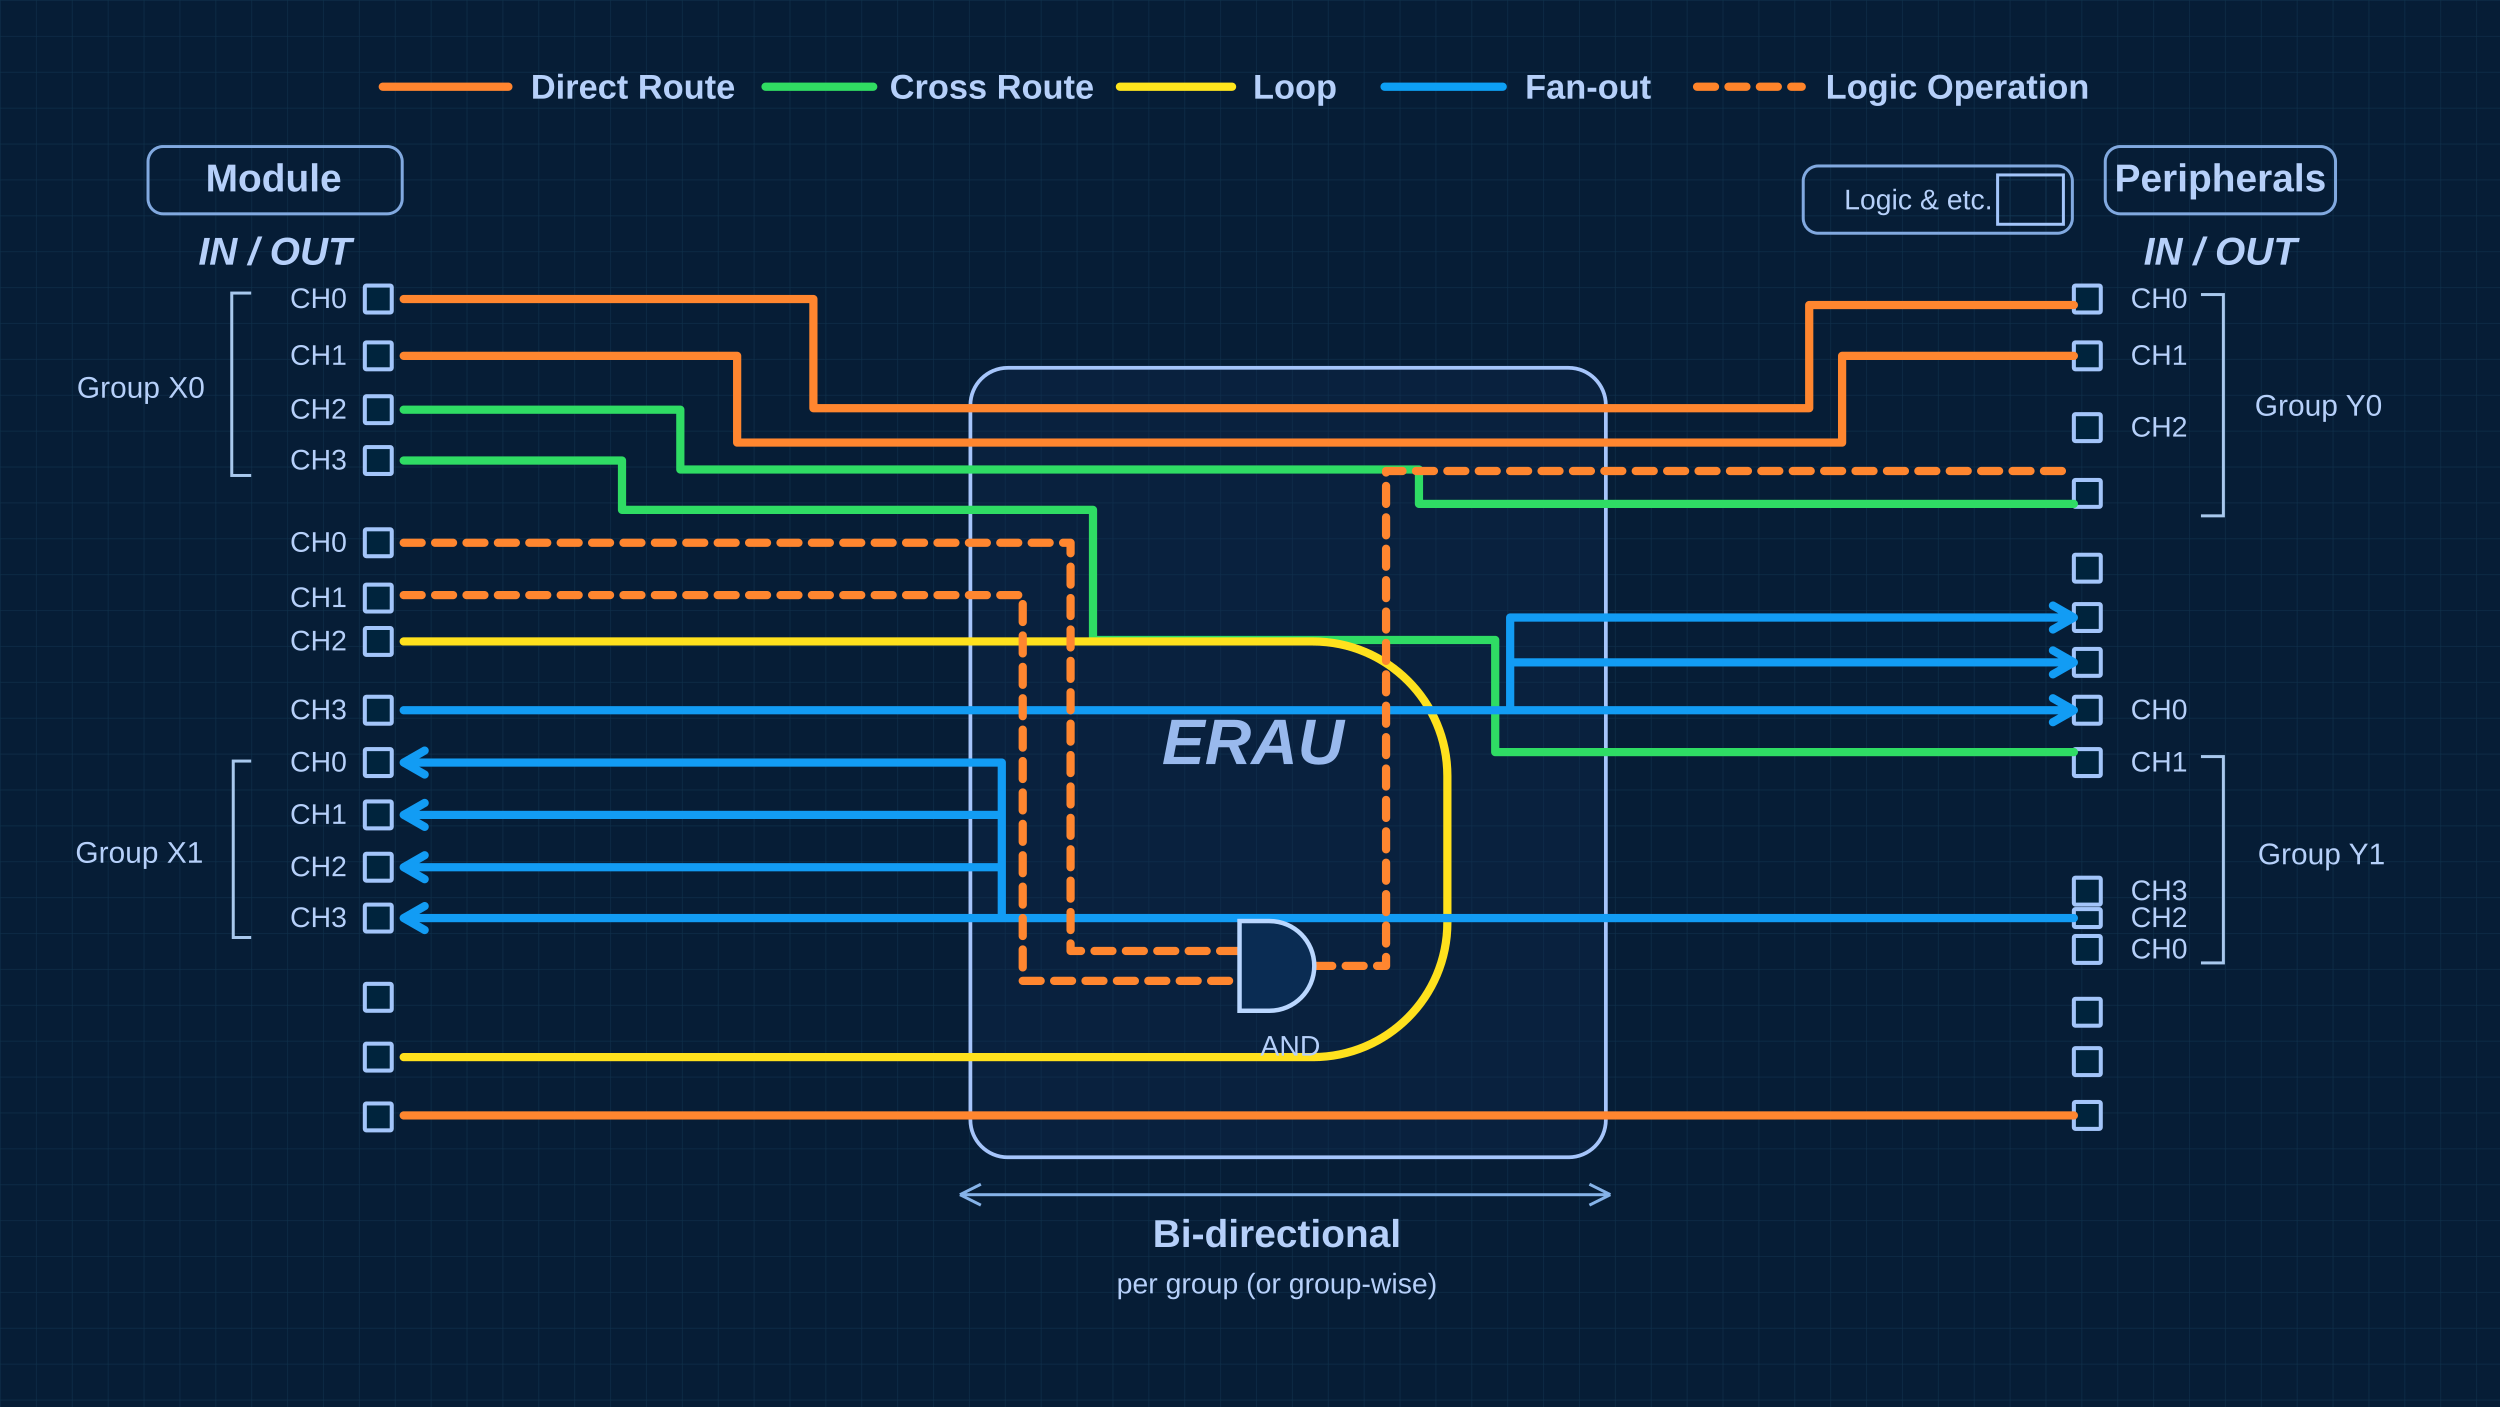
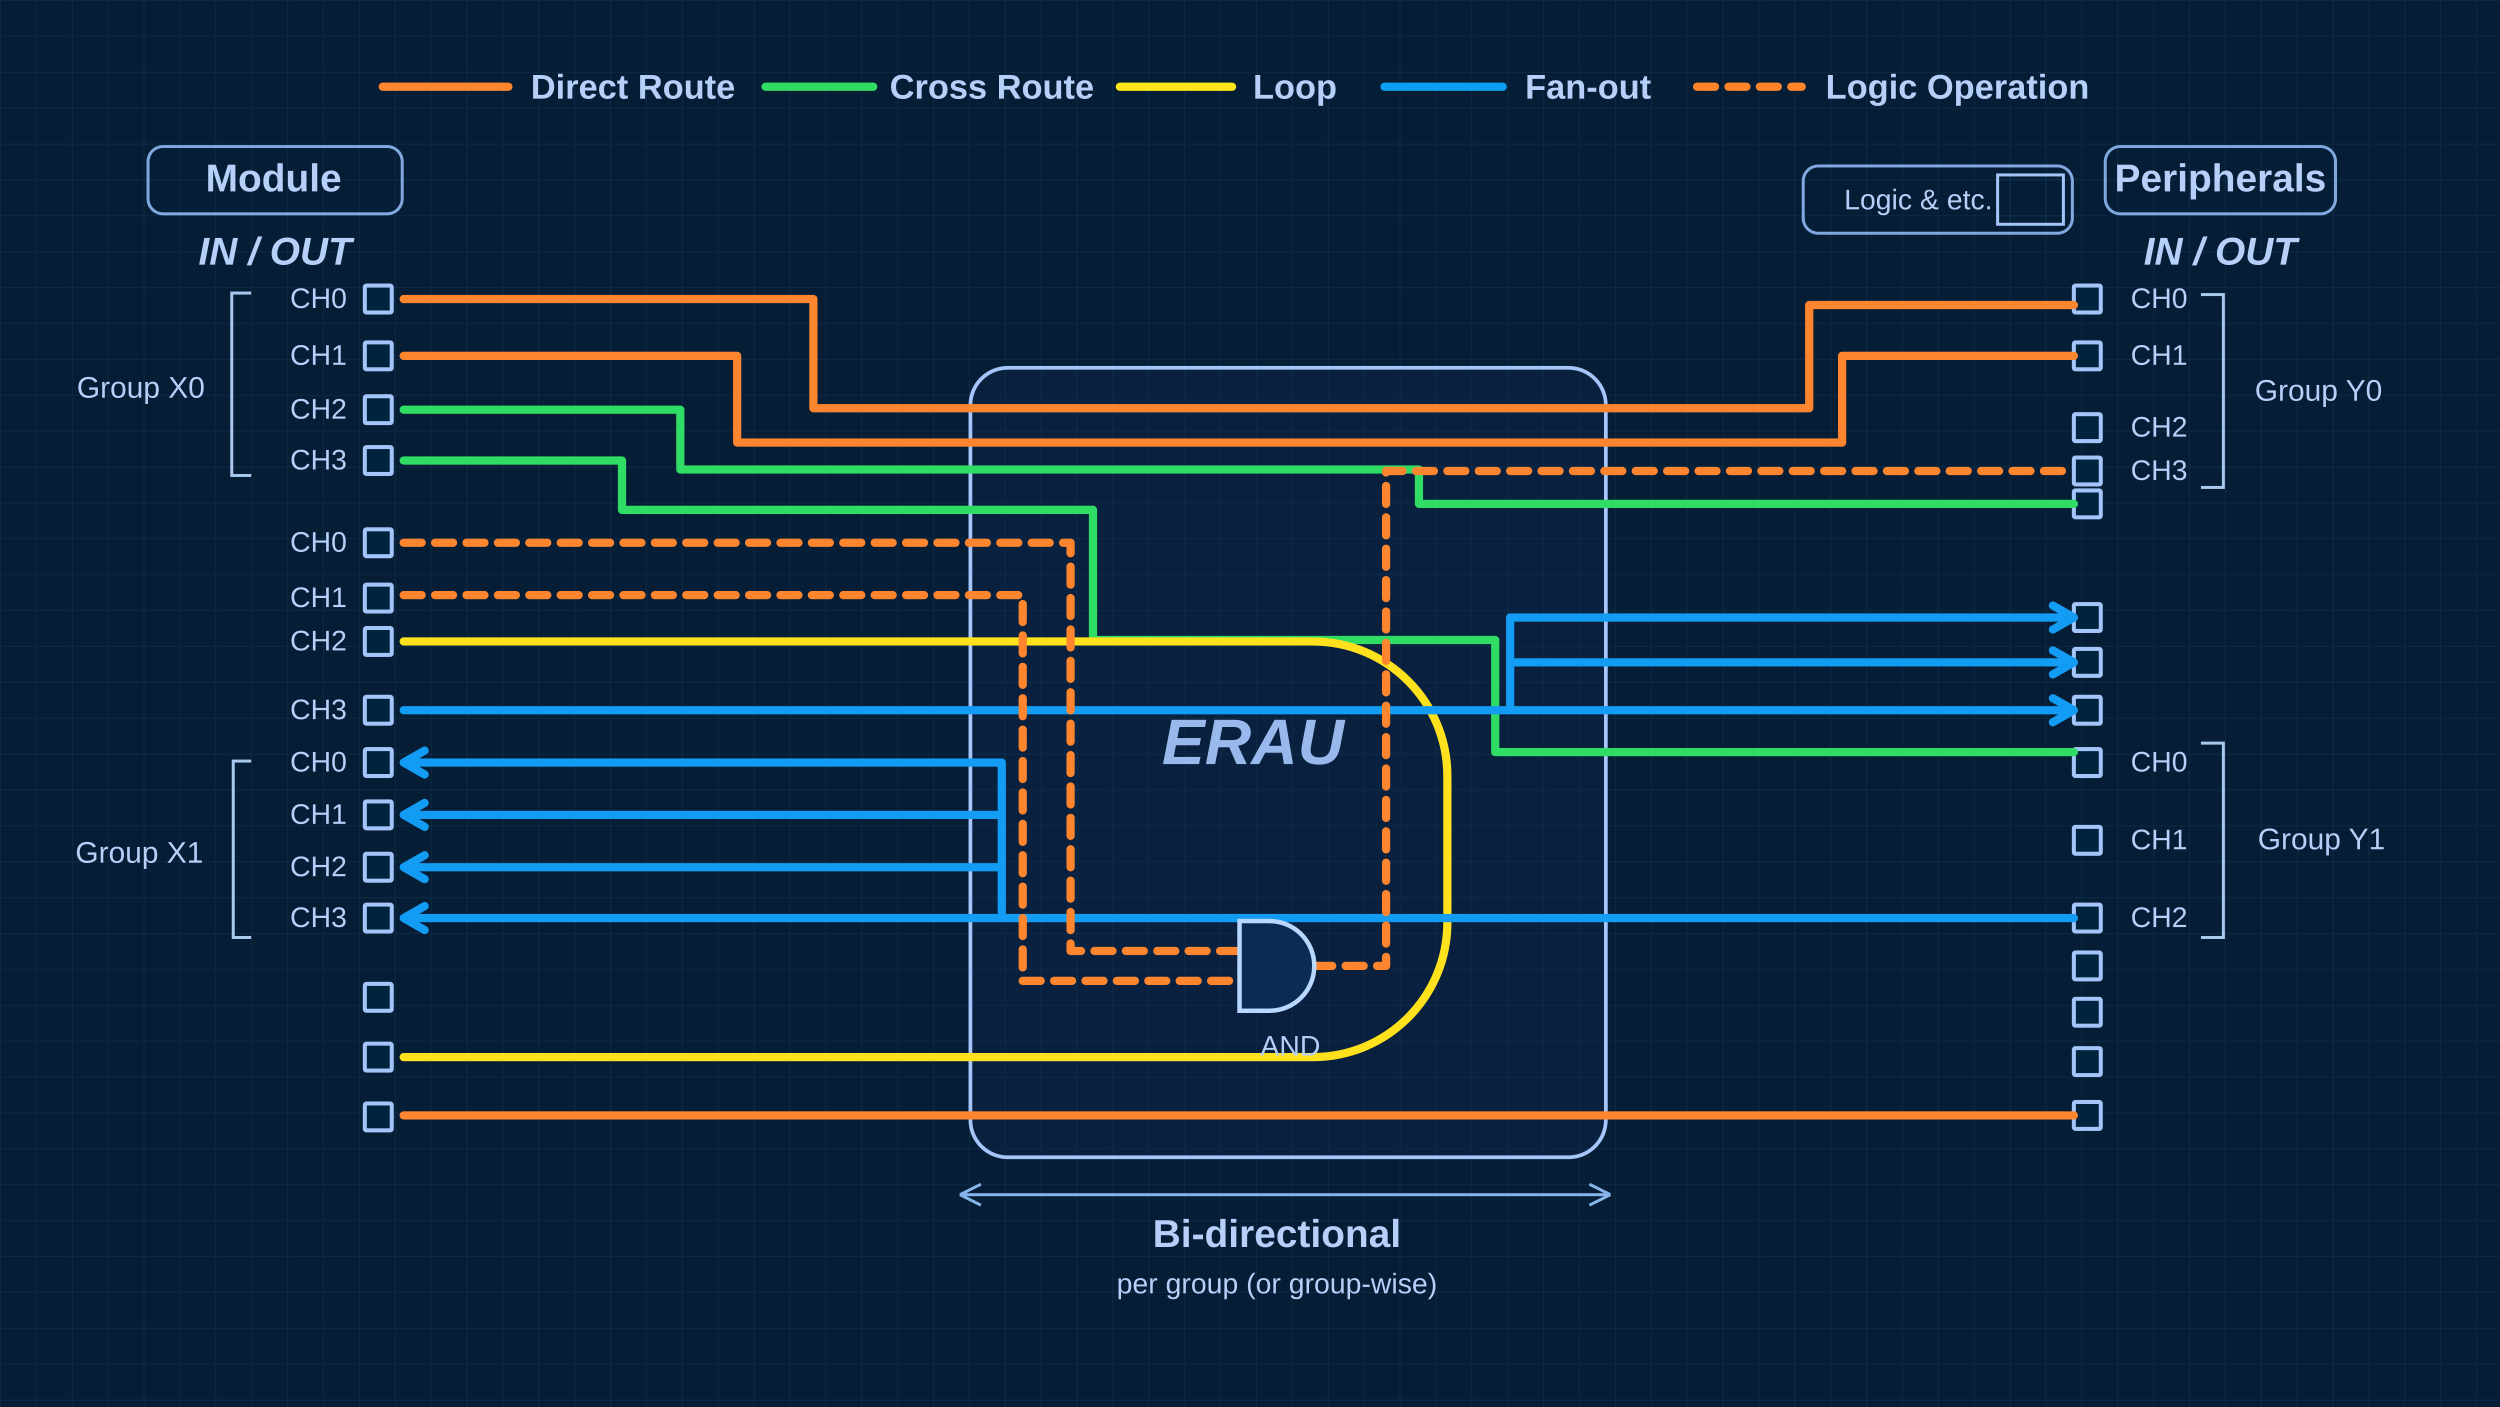
<svg xmlns="http://www.w3.org/2000/svg" width="1672" height="941" viewBox="0 0 1672 941" role="img" aria-labelledby="erau-title erau-desc">
  <defs>
    <pattern id="grid" width="24" height="24" patternUnits="userSpaceOnUse">
      <path d="M24 0H0V24" stroke="#16405a" stroke-width="0.8" fill="none" opacity=".58" />
    </pattern>
    <marker id="arr-left" markerWidth="7" markerHeight="7" refX="2" refY="3.5" orient="auto">
      <path d="M7 0L0 3.5L7 7Z" fill="#2ddd66" />
    </marker>
  </defs>
  <style>
text{font-family:Arial,Helvetica,sans-serif;fill:#b6d0fa}.heading{font-size:26px;font-weight:600}.small{font-size:19px}.legend{font-size:23px;font-weight:600}.ch{font-size:19px}.region{font-size:20px}.terminal{stroke:#a3c5fa;fill:#00243d;stroke-width:2.7}.trace{fill:none;stroke-width:5.5;stroke-linecap:round;stroke-linejoin:round}.core{stroke:#a6c5fb;fill:rgba(17,44,80,.33);stroke-width:2.5}.coretxt{font-size:43px;font-weight:700;font-style:italic;fill:#99b9ed}.gate{stroke:#bad7ff;stroke-width:3;fill:#0a2c53}
</style>
  <rect width="1672" height="941" fill="#061d36" />
  <rect width="1672" height="941" fill="url(#grid)" />
  <g class="legend">
    <polyline points="256,58 340,58" class="trace" stroke="#ff852f" />
    <text x="355" y="66" fill="#ff852f">Direct Route</text>
    <polyline points="512,58 584,58" class="trace" stroke="#30dc62" />
    <text x="595" y="66" fill="#30dc62">Cross Route</text>
    <polyline points="749,58 824,58" class="trace" stroke="#ffe61d" />
    <text x="838" y="66" fill="#ffe61d">Loop</text>
    <polyline points="926,58 1005,58" class="trace" stroke="#0d9ff4" />
    <text x="1020" y="66" fill="#0d9ff4">Fan-out</text>
    <polyline points="1135,58 1205,58" class="trace" stroke="#ff842a" stroke-dasharray="12 9" />
    <text x="1221" y="66" fill="#ff842a">Logic Operation</text>
  </g>
  <rect x="99" y="98" width="170" height="45" rx="10" fill="none" stroke="#81a9e0" stroke-width="2" />
  <text x="183" y="128" class="heading" text-anchor="middle">Module</text>
  <text x="184" y="177" class="heading" text-anchor="middle" font-style="italic">IN / OUT</text>
  <rect x="1408" y="98" height="45" width="154" rx="10" fill="none" stroke="#81a9e0" stroke-width="2" />
  <text x="1485" y="128" class="heading" text-anchor="middle">Peripherals</text>
  <text x="1485" y="177" class="heading" text-anchor="middle" font-style="italic">IN / OUT</text>
  <rect x="1206" y="111" width="180" height="45" rx="10" fill="none" stroke="#81a9e0" stroke-width="2" />
  <text x="1283" y="140" class="small" text-anchor="middle">Logic &amp; etc.</text>
  <rect x="1336" y="117" width="44" height="33" fill="url(#grid)" stroke="#a3c5fa" stroke-width="2" />
  <rect class="core" x="649" y="246" width="425" height="528" rx="25" />
  <text x="838" y="511" class="coretxt" text-anchor="middle">ERAU</text>
  <g class="ch">
    <text x="232" y="206" text-anchor="end">CH0</text>
    <text x="232" y="244" text-anchor="end">CH1</text>
    <text x="232" y="280" text-anchor="end">CH2</text>
    <text x="232" y="314" text-anchor="end">CH3</text>
    <text x="232" y="369" text-anchor="end">CH0</text>
    <text x="232" y="406" text-anchor="end">CH1</text>
    <text x="232" y="435" text-anchor="end">CH2</text>
    <text x="232" y="481" text-anchor="end">CH3</text>
    <text x="232" y="516" text-anchor="end">CH0</text>
    <text x="232" y="551" text-anchor="end">CH1</text>
    <text x="232" y="586" text-anchor="end">CH2</text>
    <text x="232" y="620" text-anchor="end">CH3</text>
    <text x="1425" y="206">CH0</text>
    <text x="1425" y="244">CH1</text>
    <text x="1425" y="292">CH2</text>
-     <text x="1425" y="481">CH0</text>
-     <text x="1425" y="516">CH1</text>
-     <text x="1425" y="602">CH3</text>
+     <text x="1425" y="321">CH3</text>
+     <text x="1425" y="516">CH0</text>
+     <text x="1425" y="568">CH1</text>
    <text x="1425" y="620">CH2</text>
-     <text x="1425" y="641">CH0</text>
  </g>
  <g>
    <rect x="244" y="191" width="18" height="18" rx="1" class="terminal" />
    <rect x="244" y="229" width="18" height="18" rx="1" class="terminal" />
    <rect x="244" y="265" width="18" height="18" rx="1" class="terminal" />
    <rect x="244" y="299" width="18" height="18" rx="1" class="terminal" />
    <rect x="244" y="354" width="18" height="18" rx="1" class="terminal" />
    <rect x="244" y="391" width="18" height="18" rx="1" class="terminal" />
    <rect x="244" y="420" width="18" height="18" rx="1" class="terminal" />
    <rect x="244" y="466" width="18" height="18" rx="1" class="terminal" />
    <rect x="244" y="501" width="18" height="18" rx="1" class="terminal" />
    <rect x="244" y="536" width="18" height="18" rx="1" class="terminal" />
    <rect x="244" y="571" width="18" height="18" rx="1" class="terminal" />
    <rect x="244" y="605" width="18" height="18" rx="1" class="terminal" />
    <rect x="244" y="658" width="18" height="18" rx="1" class="terminal" />
    <rect x="244" y="698" width="18" height="18" rx="1" class="terminal" />
    <rect x="244" y="738" width="18" height="18" rx="1" class="terminal" />
    <rect x="1387" y="191" width="18" height="18" rx="1" class="terminal" />
    <rect x="1387" y="229" width="18" height="18" rx="1" class="terminal" />
    <rect x="1387" y="277" width="18" height="18" rx="1" class="terminal" />
-     <rect x="1387" y="321" width="18" height="18" rx="1" class="terminal" />
-     <rect x="1387" y="371" width="18" height="18" rx="1" class="terminal" />
+     <rect x="1387" y="306" width="18" height="18" rx="1" class="terminal" />
+     <rect x="1387" y="328" width="18" height="18" rx="1" class="terminal" />
    <rect x="1387" y="404" width="18" height="18" rx="1" class="terminal" />
    <rect x="1387" y="434" width="18" height="18" rx="1" class="terminal" />
    <rect x="1387" y="466" width="18" height="18" rx="1" class="terminal" />
    <rect x="1387" y="501" width="18" height="18" rx="1" class="terminal" />
-     <rect x="1387" y="587" width="18" height="18" rx="1" class="terminal" />
-     <rect x="1387" y="608" width="18" height="12" rx="1" class="terminal" />
-     <rect x="1387" y="626" width="18" height="18" rx="1" class="terminal" />
+     <rect x="1387" y="553" width="18" height="18" rx="1" class="terminal" />
+     <rect x="1387" y="605" width="18" height="18" rx="1" class="terminal" />
+     <rect x="1387" y="637" width="18" height="18" rx="1" class="terminal" />
    <rect x="1387" y="668" width="18" height="18" rx="1" class="terminal" />
    <rect x="1387" y="701" width="18" height="18" rx="1" class="terminal" />
    <rect x="1387" y="737" width="18" height="18" rx="1" class="terminal" />
  </g>
  <g class="region">
    <path d="M168 196H155V318H168" fill="none" stroke="#a8c8ed" stroke-width="2" />
    <text x="137" y="266" text-anchor="end">Group X0</text>
    <path d="M168 509H156V627H168" fill="none" stroke="#a8c8ed" stroke-width="2" />
    <text x="136" y="577" text-anchor="end">Group X1</text>
-     <path d="M1472 197H1487V345H1472" fill="none" stroke="#a8c8ed" stroke-width="2" />
-     <text x="1508" y="278">Group Y0</text>
-     <path d="M1472 506H1487V644H1472" fill="none" stroke="#a8c8ed" stroke-width="2" />
-     <text x="1510" y="578">Group Y1</text>
+     <path d="M1472 197H1487V326H1472" fill="none" stroke="#a8c8ed" stroke-width="2" />
+     <text x="1508" y="268">Group Y0</text>
+     <path d="M1472 497H1487V627H1472" fill="none" stroke="#a8c8ed" stroke-width="2" />
+     <text x="1510" y="568">Group Y1</text>
  </g>
  <g>
    <polyline points="270,200 544,200 544,273 1210,273 1210,204 1387,204" class="trace" stroke="#ff862f" />
    <polyline points="270,238 493,238 493,296 1232,296 1232,238 1387,238" class="trace" stroke="#ff862f" />
    <polyline points="270,746 1387,746" class="trace" stroke="#ff862f" />
    <polyline points="270,274 455,274 455,314 949,314 949,337 1387,337" class="trace" stroke="#2fdc64" />
    <polyline points="270,308 416,308 416,341 731,341 731,428 1000,428 1000,503 1387,503" class="trace" stroke="#2fdc64" />
    <path d="M270 429 H878 A90 90 0 0 1 968 519 V617 A90 90 0 0 1 878 707 H270" class="trace" stroke="#ffe11d" />
    <path d="M270 475 H1387          M1010 475 V413 H1387          M1010 443 H1387          M1373 405 l14 8 -14 8          M1373 435 l14 8 -14 8          M1373 467 l14 8 -14 8" class="trace" stroke="#129cf4" />
    <path d="M1387 614 H270          M670 614 V510 H270          M670 545 H270          M670 580 H270          M284 502 l-14 8 14 8          M284 537 l-14 8 14 8          M284 572 l-14 8 14 8          M284 606 l-14 8 14 8" class="trace" stroke="#129cf4" />
    <polyline points="270,363 716,363 716,636 829,636" class="trace" stroke="#ff862f" stroke-dasharray="12 9" />
    <polyline points="270,398 684,398 684,656 829,656" class="trace" stroke="#ff862f" stroke-dasharray="12 9" />
-     <polyline points="879,646 927,646 927,315 1387,315" class="trace" stroke="#ff862f" stroke-dasharray="12 9" />
+     <polyline points="879,646 927,646 927,315 1387,315" pathLength="828" class="trace" stroke="#ff862f" stroke-dasharray="12 9" />
  </g>
  <path class="gate" d="M829 616H849A30 30 0 0 1 849 676H829Z" />
  <text x="863" y="706" class="small" text-anchor="middle">AND</text>
  <path d="M642 799H1077M642 799l14 -7m-14 7 14 7M1077 799l-14 -7m14 7 -14 7" stroke="#86b3e9" stroke-width="2" fill="none" />
  <text x="854" y="834" class="heading" text-anchor="middle">Bi-directional</text>
  <text x="854" y="865" class="small" text-anchor="middle">per group (or group-wise)</text>
</svg>
